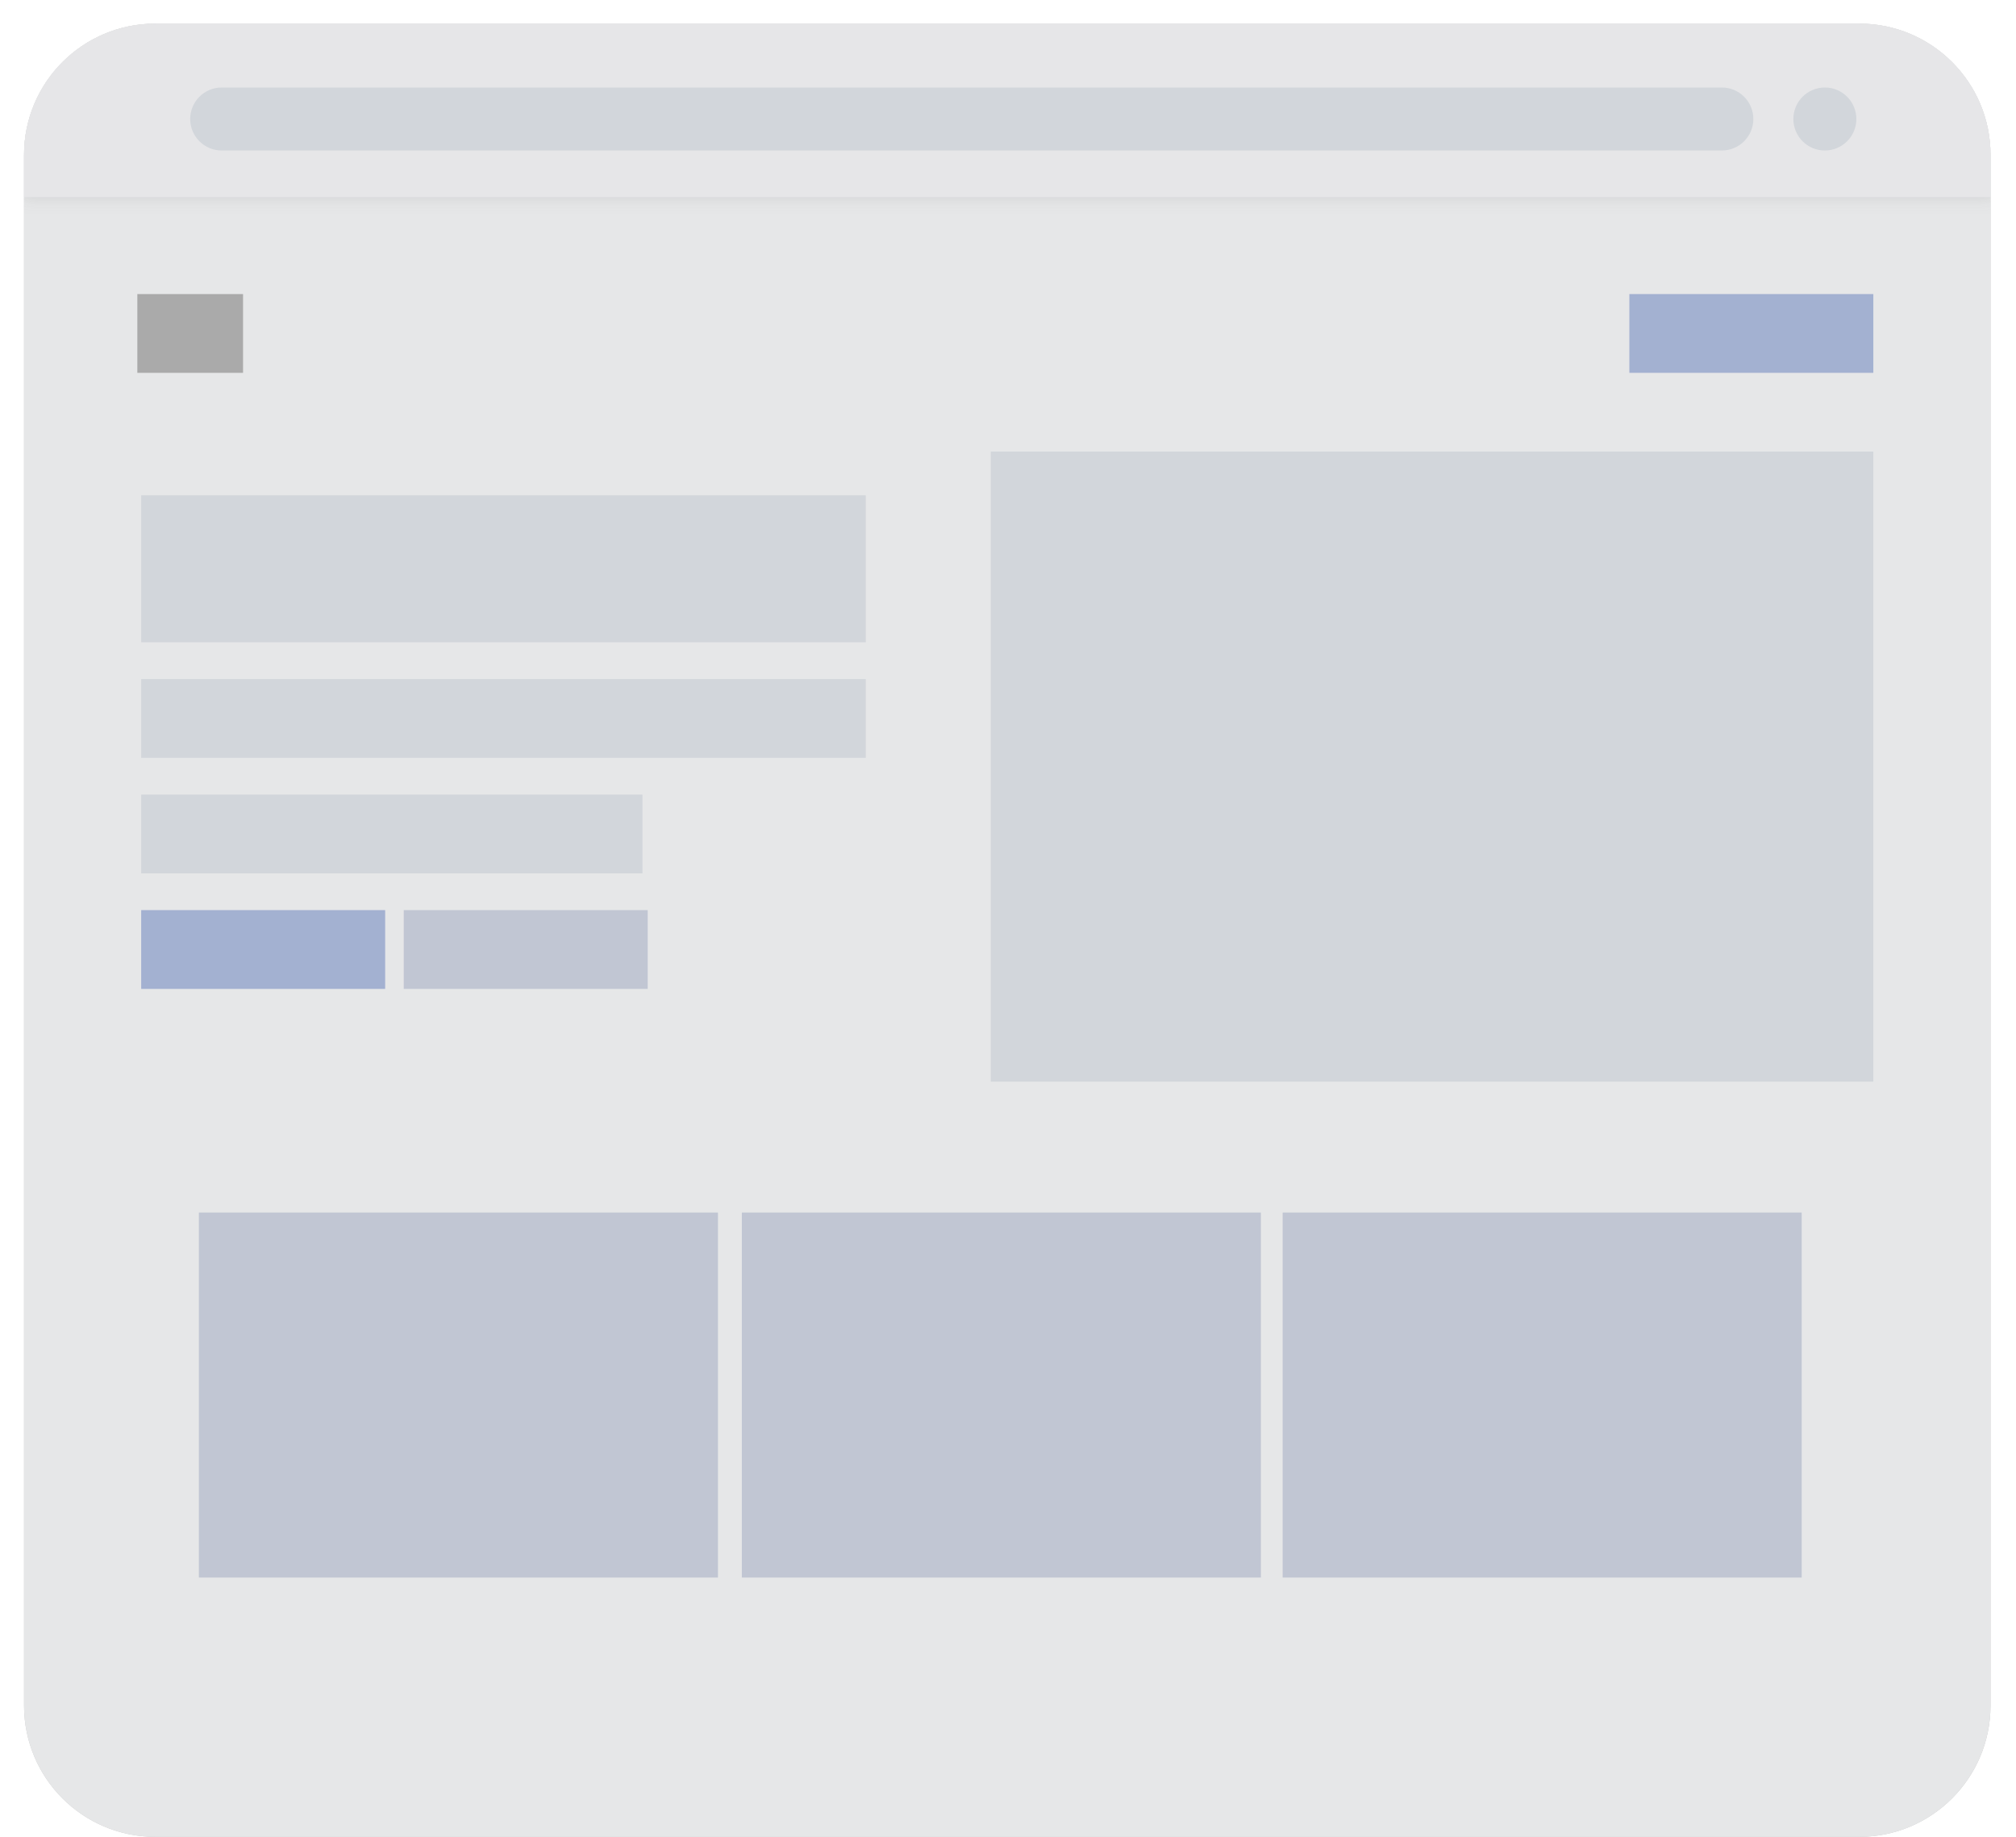
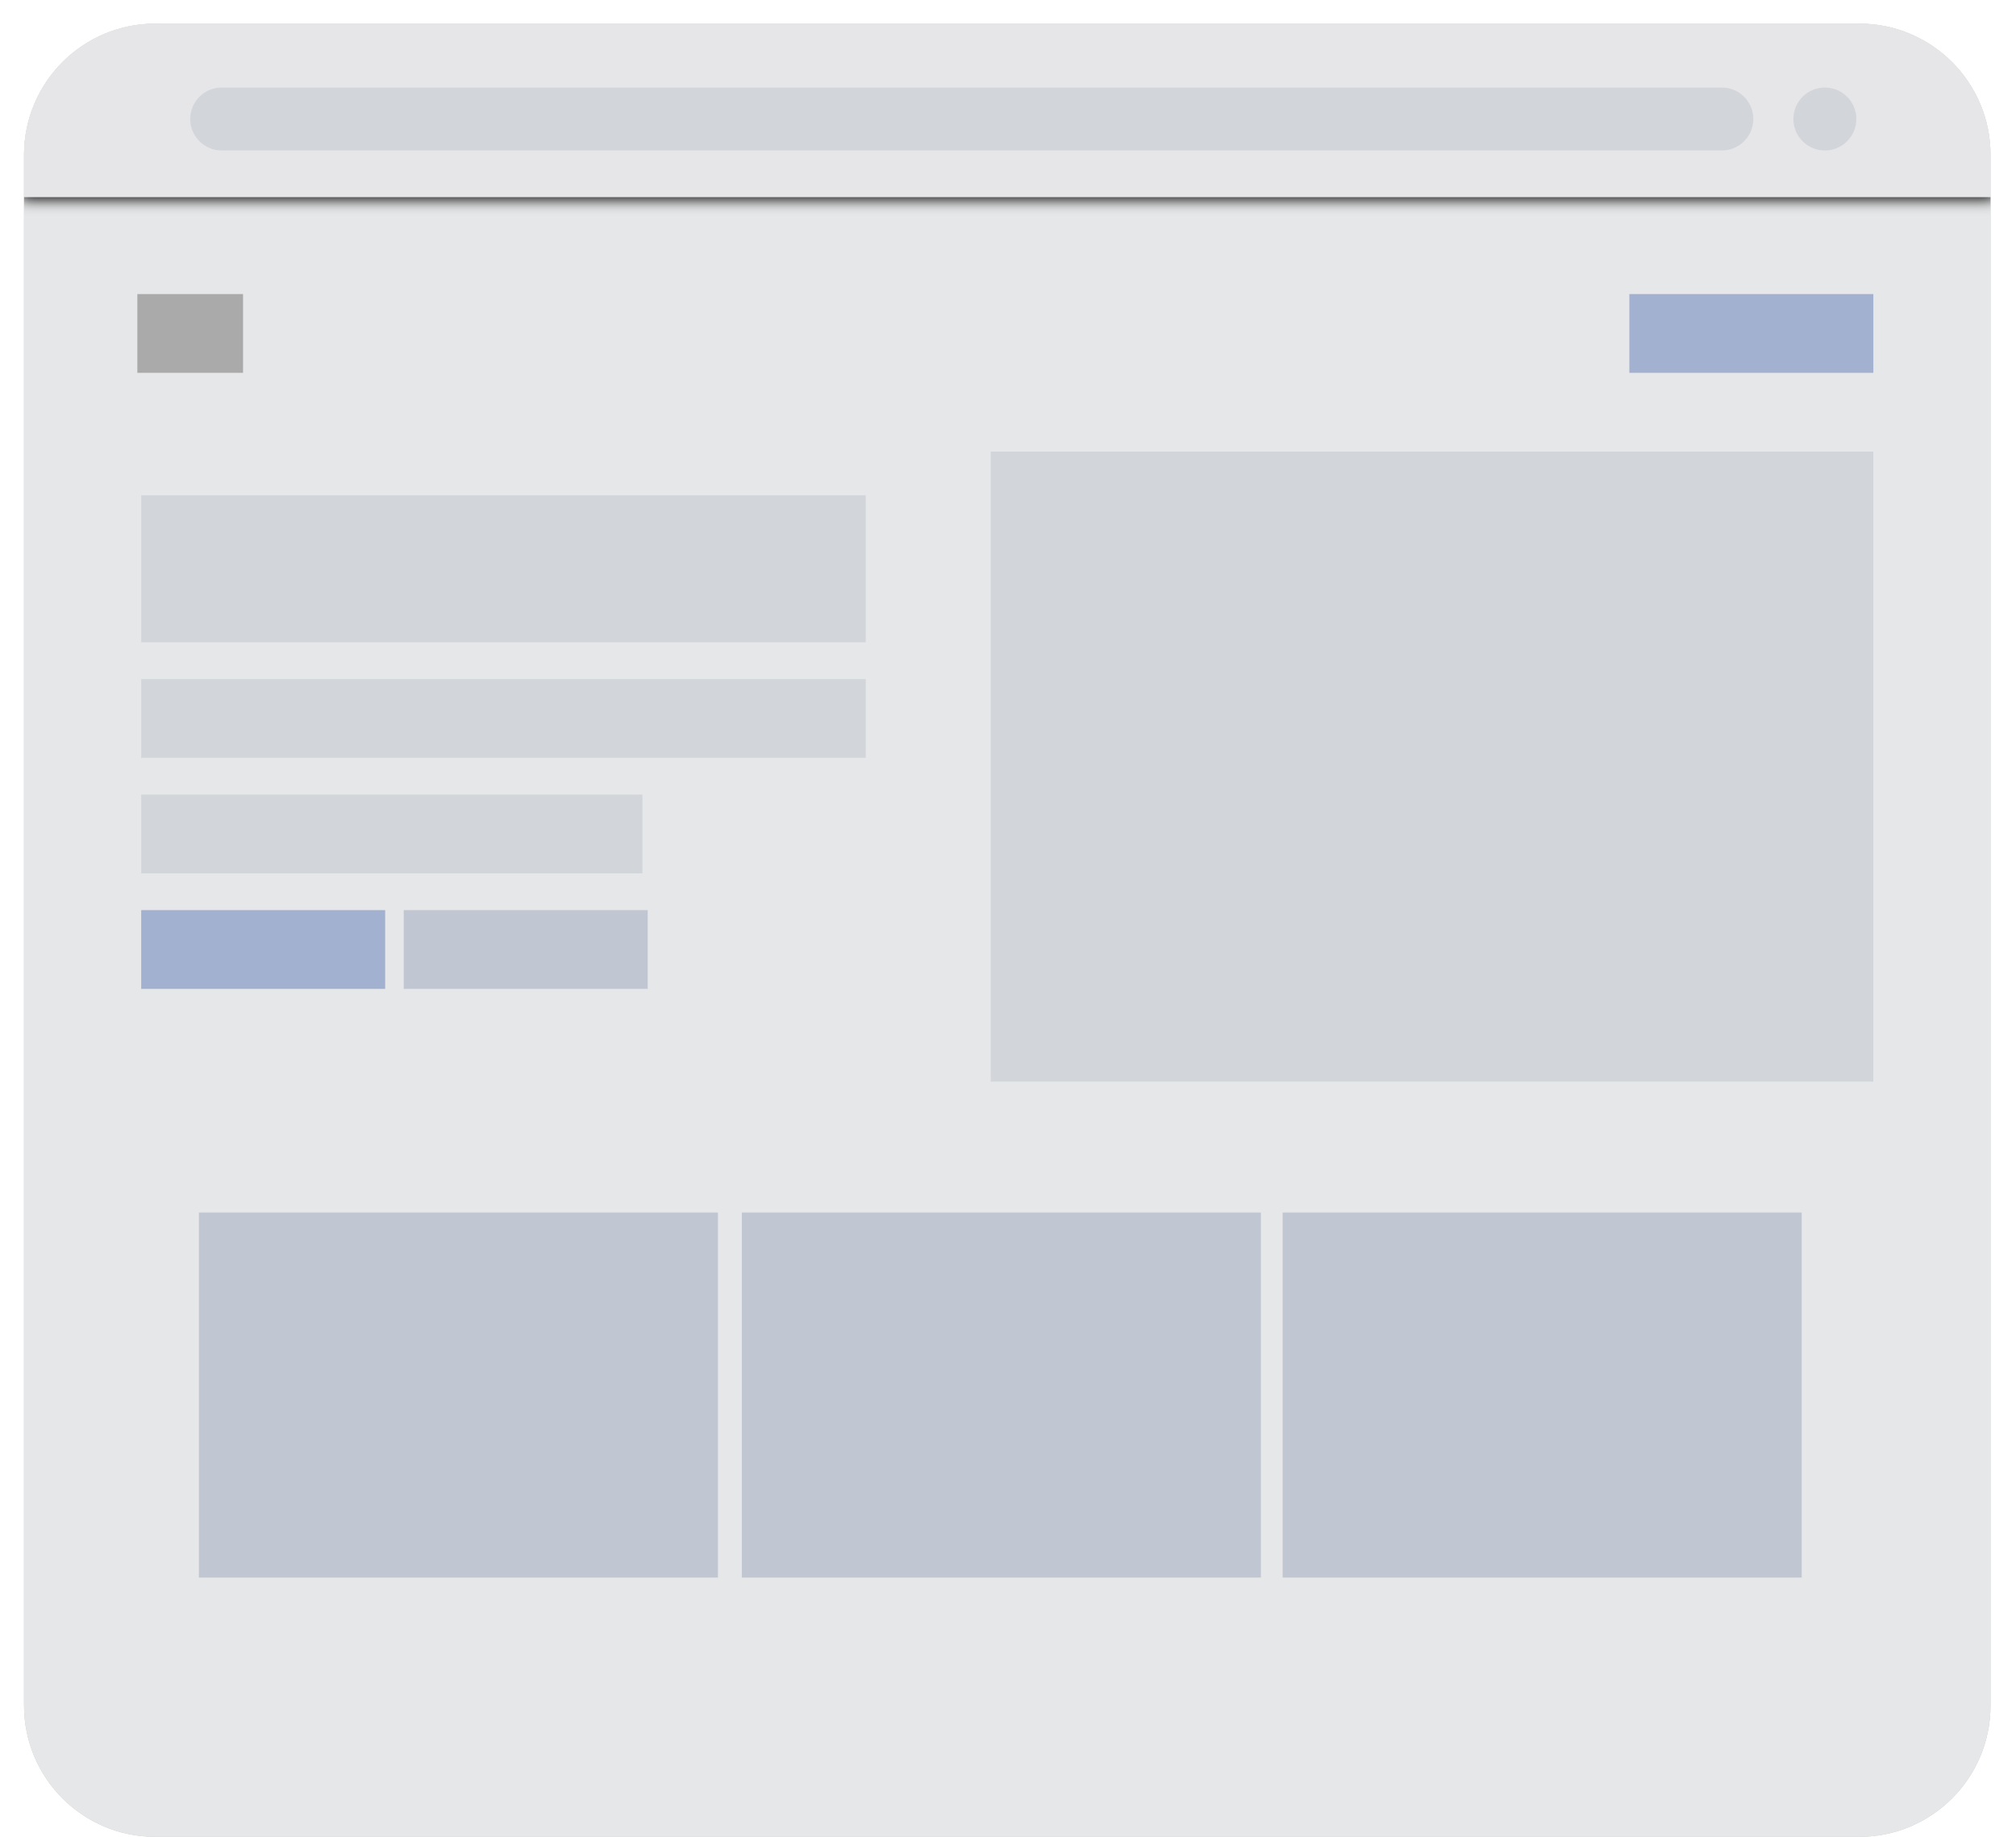
<svg xmlns="http://www.w3.org/2000/svg" id="Layer_2" viewBox="0 0 873 795.41">
  <defs>
    <style>
      .cls-1 {
        fill: #a3b1d1;
      }

      .cls-2 {
        fill: #c1c6d3;
      }

      .cls-3 {
        fill: #c4c4c4;
      }

      .cls-4 {
        fill: #d2d6db;
      }

      .cls-5 {
        fill: #aaa;
      }

      .cls-6 {
        fill: #e6e6e8;
        filter: url(#drop-shadow-1);
      }

      .cls-7 {
        clip-path: url(#clippath);
      }

      .cls-8 {
        fill: #e6e7e8;
      }
    </style>
    <clipPath id="clippath">
      <rect class="cls-3" x="10.41" y="10.23" width="851.55" height="785.18" rx="56.84" ry="56.84" />
    </clipPath>
    <filter id="drop-shadow-1" filterUnits="userSpaceOnUse">
      <feOffset dx="1" dy="1" />
      <feGaussianBlur result="blur" stdDeviation="3" />
-       <feFlood flood-color="#7f7f7f" flood-opacity=".17" />
+       <feFlood floodColor="#7f7f7f" floodOpacity=".17" />
      <feComposite in2="blur" operator="in" />
      <feComposite in="SourceGraphic" />
    </filter>
  </defs>
  <g id="Layer_1-2" data-name="Layer_1">
    <g id="_x33_">
      <g>
        <rect class="cls-3" x="10.41" y="10.23" width="851.55" height="785.18" rx="56.84" ry="56.84" />
        <g class="cls-7">
          <rect class="cls-8" x="8.06" y="8.34" width="856.42" height="787.07" />
          <rect class="cls-6" x="8.06" y="8.34" width="854.91" height="76.93" />
        </g>
      </g>
      <rect class="cls-4" x="429.03" y="195.54" width="382.19" height="272.84" />
      <rect class="cls-2" x="86.13" y="525.07" width="224.77" height="158.06" />
      <rect class="cls-2" x="321.24" y="525.07" width="224.77" height="158.06" />
      <rect class="cls-2" x="555.43" y="525.07" width="224.77" height="158.06" />
      <rect class="cls-4" x="61.14" y="214.48" width="313.77" height="63.66" />
      <rect class="cls-4" x="61.14" y="294.06" width="313.77" height="34.11" />
      <rect class="cls-4" x="61.14" y="344.08" width="217.06" height="34.11" />
      <rect class="cls-1" x="61.14" y="394.11" width="105.65" height="34.11" />
      <rect class="cls-2" x="174.83" y="394.11" width="105.65" height="34.11" />
      <rect class="cls-5" x="59.47" y="127.34" width="45.78" height="34.11" />
      <rect class="cls-1" x="705.57" y="127.34" width="105.65" height="34.11" />
      <rect class="cls-4" x="82.36" y="37.89" width="676.9" height="27.28" rx="13.64" ry="13.64" />
      <rect class="cls-4" x="776.59" y="37.89" width="27.28" height="27.28" rx="13.64" ry="13.64" />
    </g>
  </g>
</svg>
